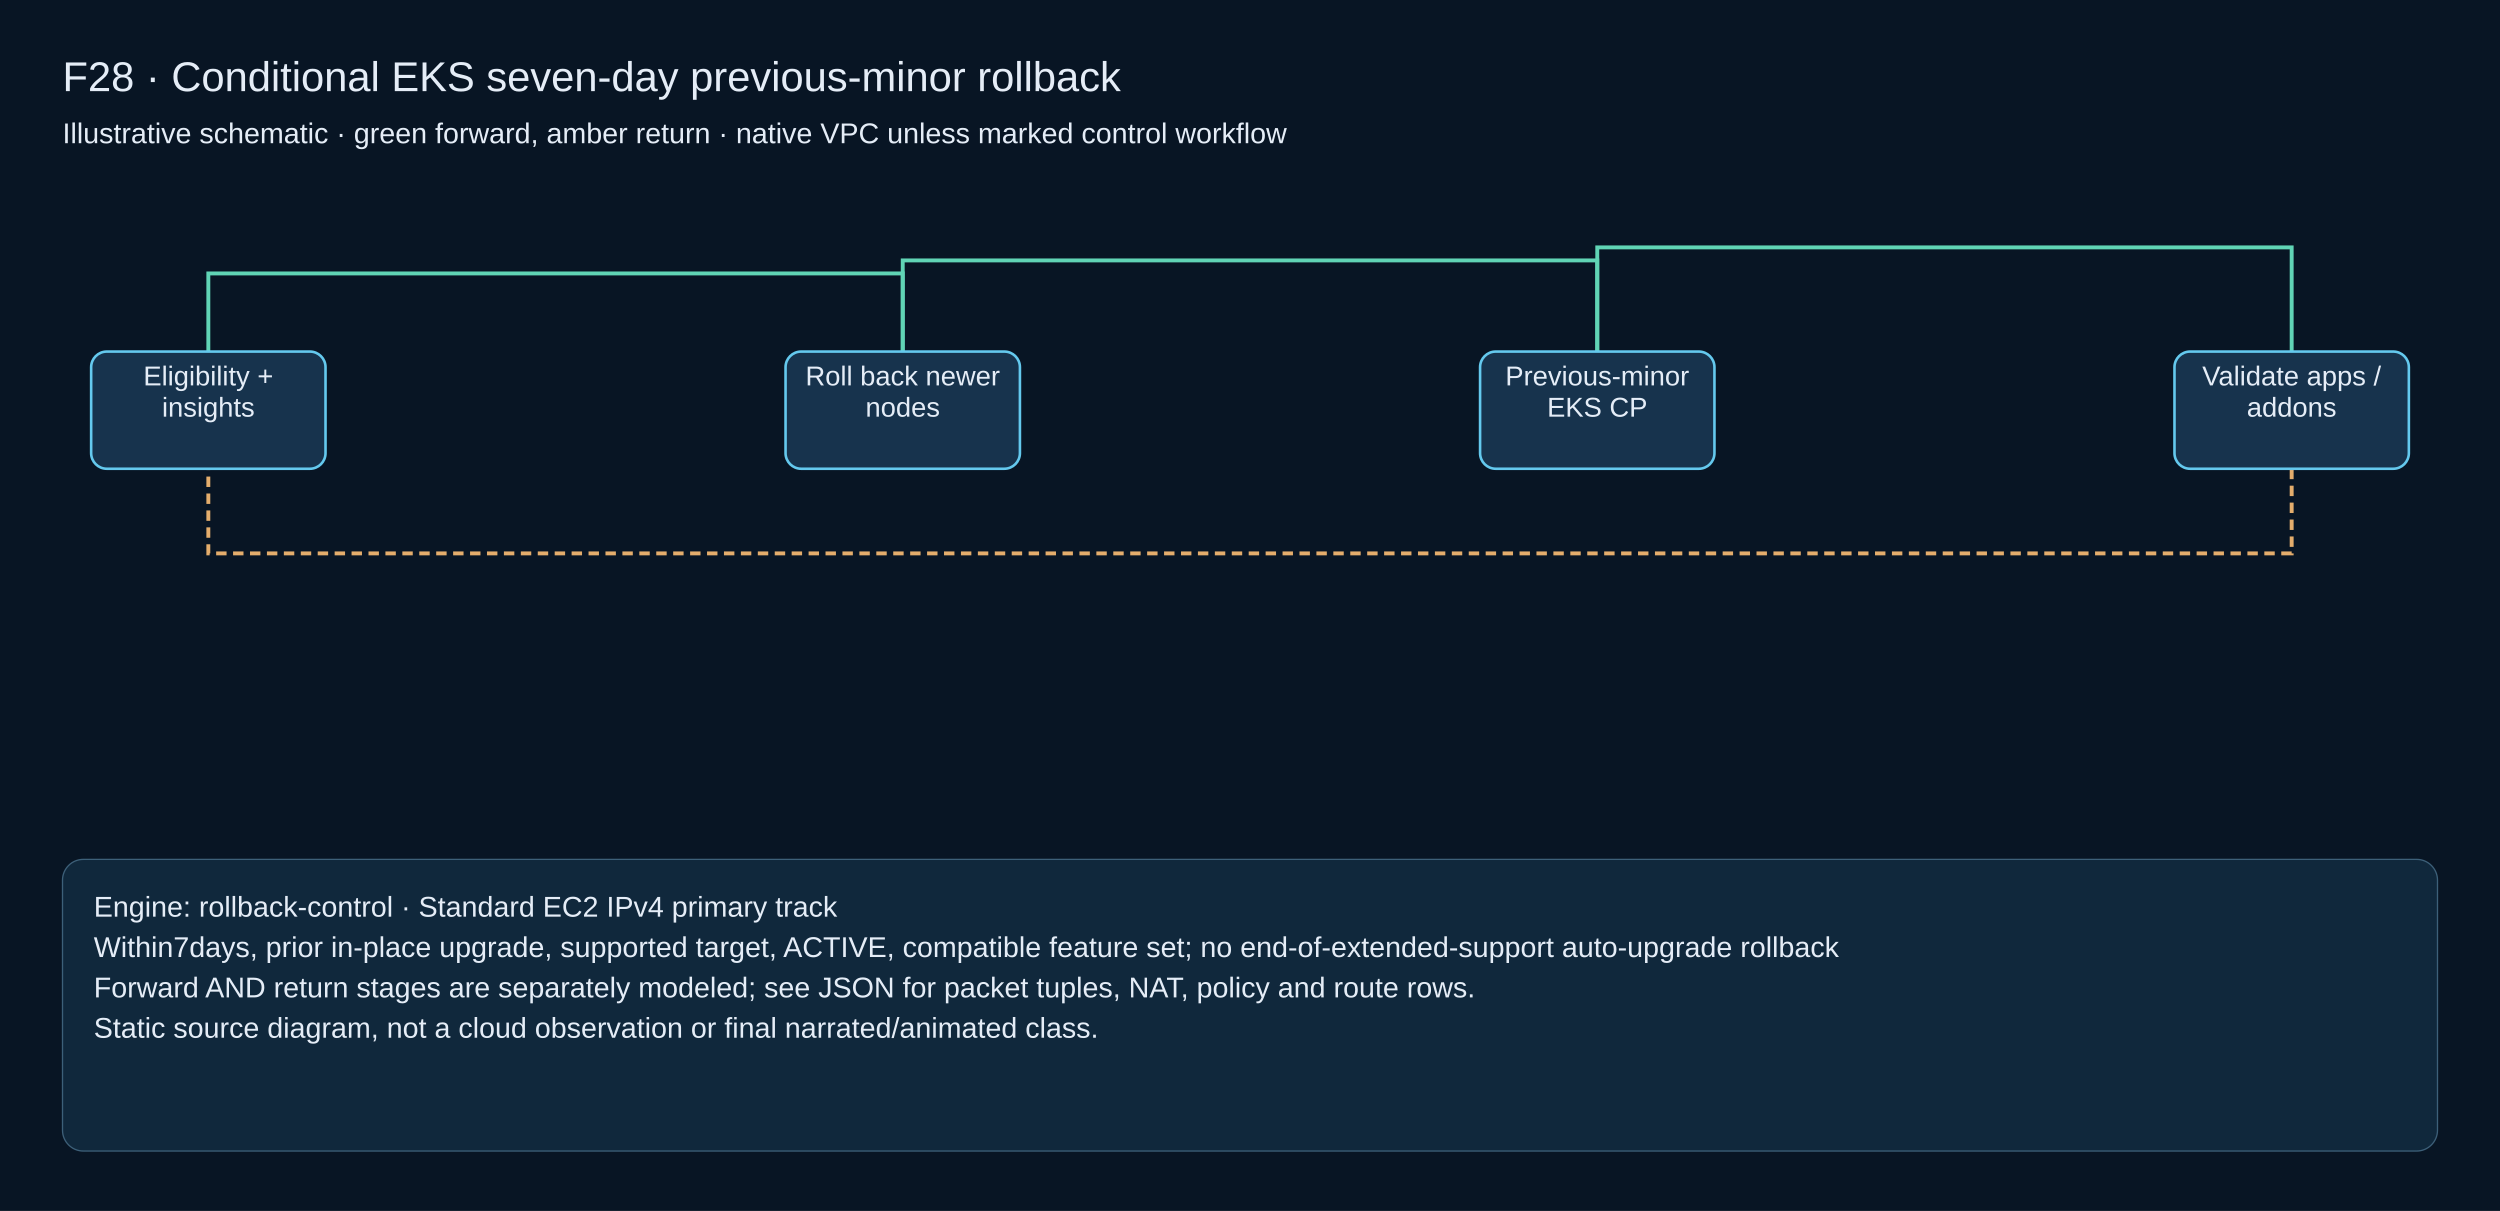
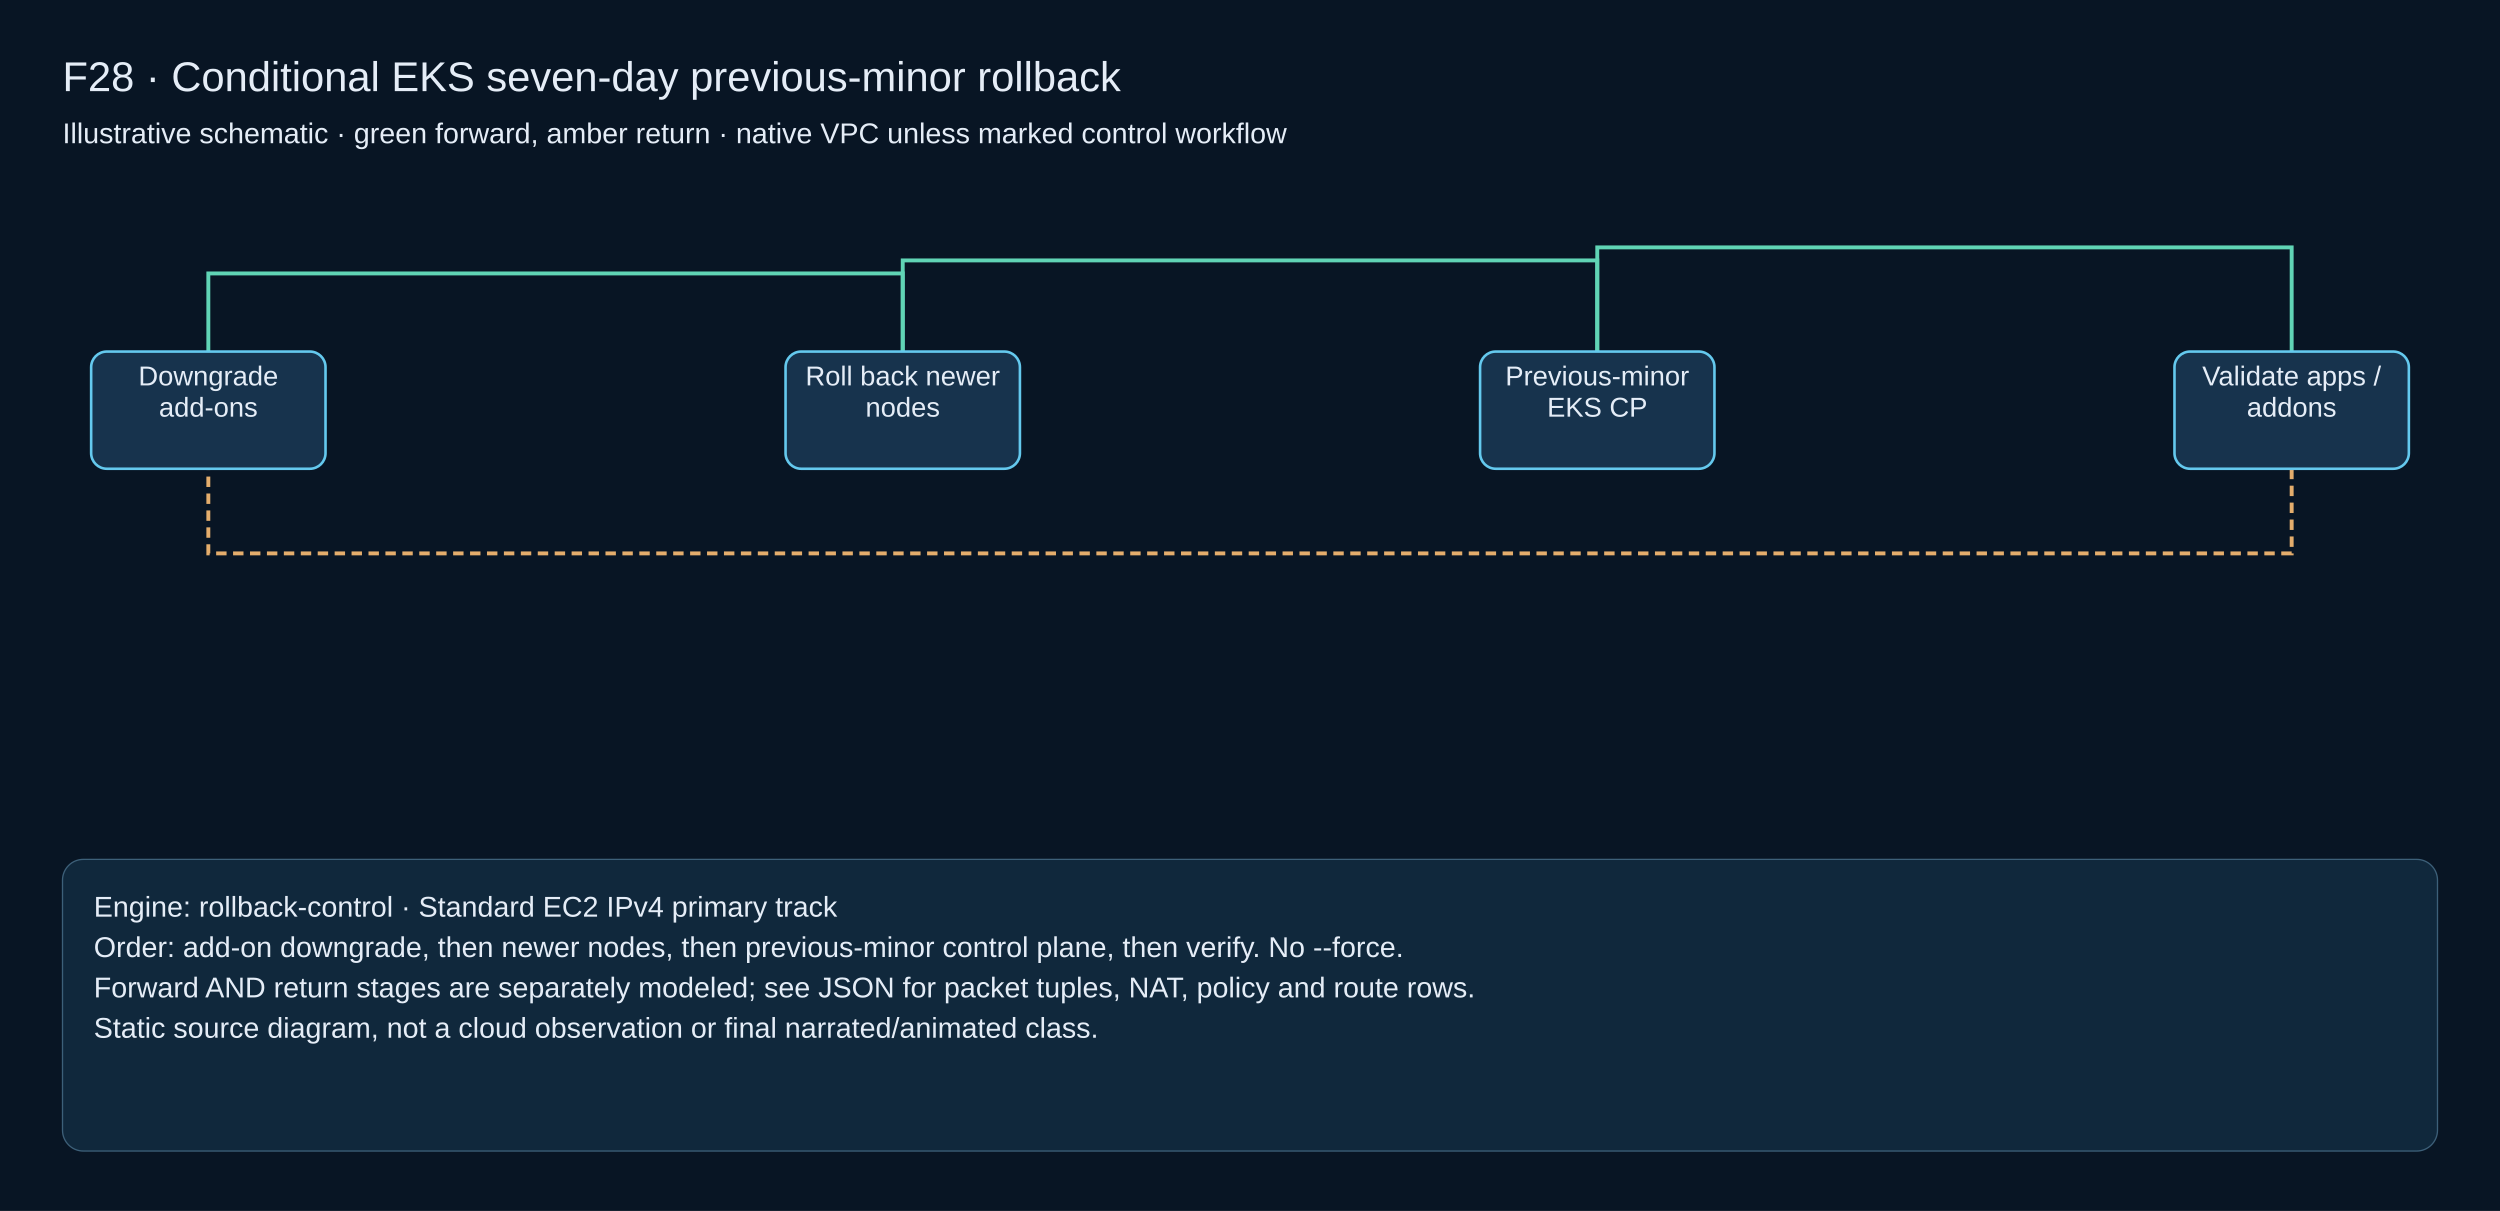
<svg xmlns="http://www.w3.org/2000/svg" width="1920" height="930" viewBox="0 0 1920 930">
  <rect width="1920" height="930" fill="#081524" />
  <style>text{font-family:Arial,sans-serif;fill:#e5edf7} .n{fill:#17334d;stroke:#64c9ee;stroke-width:2} .f{fill:none;stroke:#60d4b5;stroke-width:3} .r{fill:none;stroke:#e4ad6c;stroke-width:3;stroke-dasharray:8 5}</style>
  <text x="48" y="70" font-size="32">F28 · Conditional EKS seven-day previous-minor rollback</text>
  <text x="48" y="110" font-size="22">Illustrative schematic · green forward, amber return · native VPC unless marked control workflow</text>
  <polyline class="f" points="160.0,270 160.0,210 693.3,210 693.3,270" />
  <polyline class="f" points="693.3,270 693.3,200 1226.7,200 1226.7,270" />
  <polyline class="f" points="1226.7,270 1226.7,190 1760.0,190 1760.0,270" />
  <polyline class="r" points="1760.0,360 1760.0,425 160.0,425 160.0,360" />
  <rect class="n" x="70.0" y="270" width="180" height="90" rx="12" />
-   <text x="160.0" y="296" text-anchor="middle" font-size="21">Eligibility +</text>
-   <text x="160.0" y="320" text-anchor="middle" font-size="21">insights</text>
+   <text x="160.0" y="296" text-anchor="middle" font-size="21">Downgrade</text>
+   <text x="160.0" y="320" text-anchor="middle" font-size="21">add-ons</text>
  <rect class="n" x="603.3" y="270" width="180" height="90" rx="12" />
  <text x="693.3" y="296" text-anchor="middle" font-size="21">Roll back newer</text>
  <text x="693.3" y="320" text-anchor="middle" font-size="21">nodes</text>
  <rect class="n" x="1136.7" y="270" width="180" height="90" rx="12" />
  <text x="1226.7" y="296" text-anchor="middle" font-size="21">Previous-minor</text>
  <text x="1226.7" y="320" text-anchor="middle" font-size="21">EKS CP</text>
  <rect class="n" x="1670.0" y="270" width="180" height="90" rx="12" />
  <text x="1760.0" y="296" text-anchor="middle" font-size="21">Validate apps /</text>
  <text x="1760.0" y="320" text-anchor="middle" font-size="21">addons</text>
  <rect x="48" y="660" width="1824" height="224" rx="16" fill="#10283c" stroke="#3d6079" />
  <text x="72" y="704" font-size="22">Engine: rollback-control · Standard EC2 IPv4 primary track</text>
-   <text x="72" y="735" font-size="22">Within7days, prior in-place upgrade, supported target, ACTIVE, compatible feature set; no end-of-extended-support auto-upgrade rollback</text>
+   <text x="72" y="735" font-size="22">Order: add-on downgrade, then newer nodes, then previous-minor control plane, then verify. No --force.</text>
  <text x="72" y="766" font-size="22">Forward AND return stages are separately modeled; see JSON for packet tuples, NAT, policy and route rows.</text>
  <text x="72" y="797" font-size="22">Static source diagram, not a cloud observation or final narrated/animated class.</text>
</svg>
